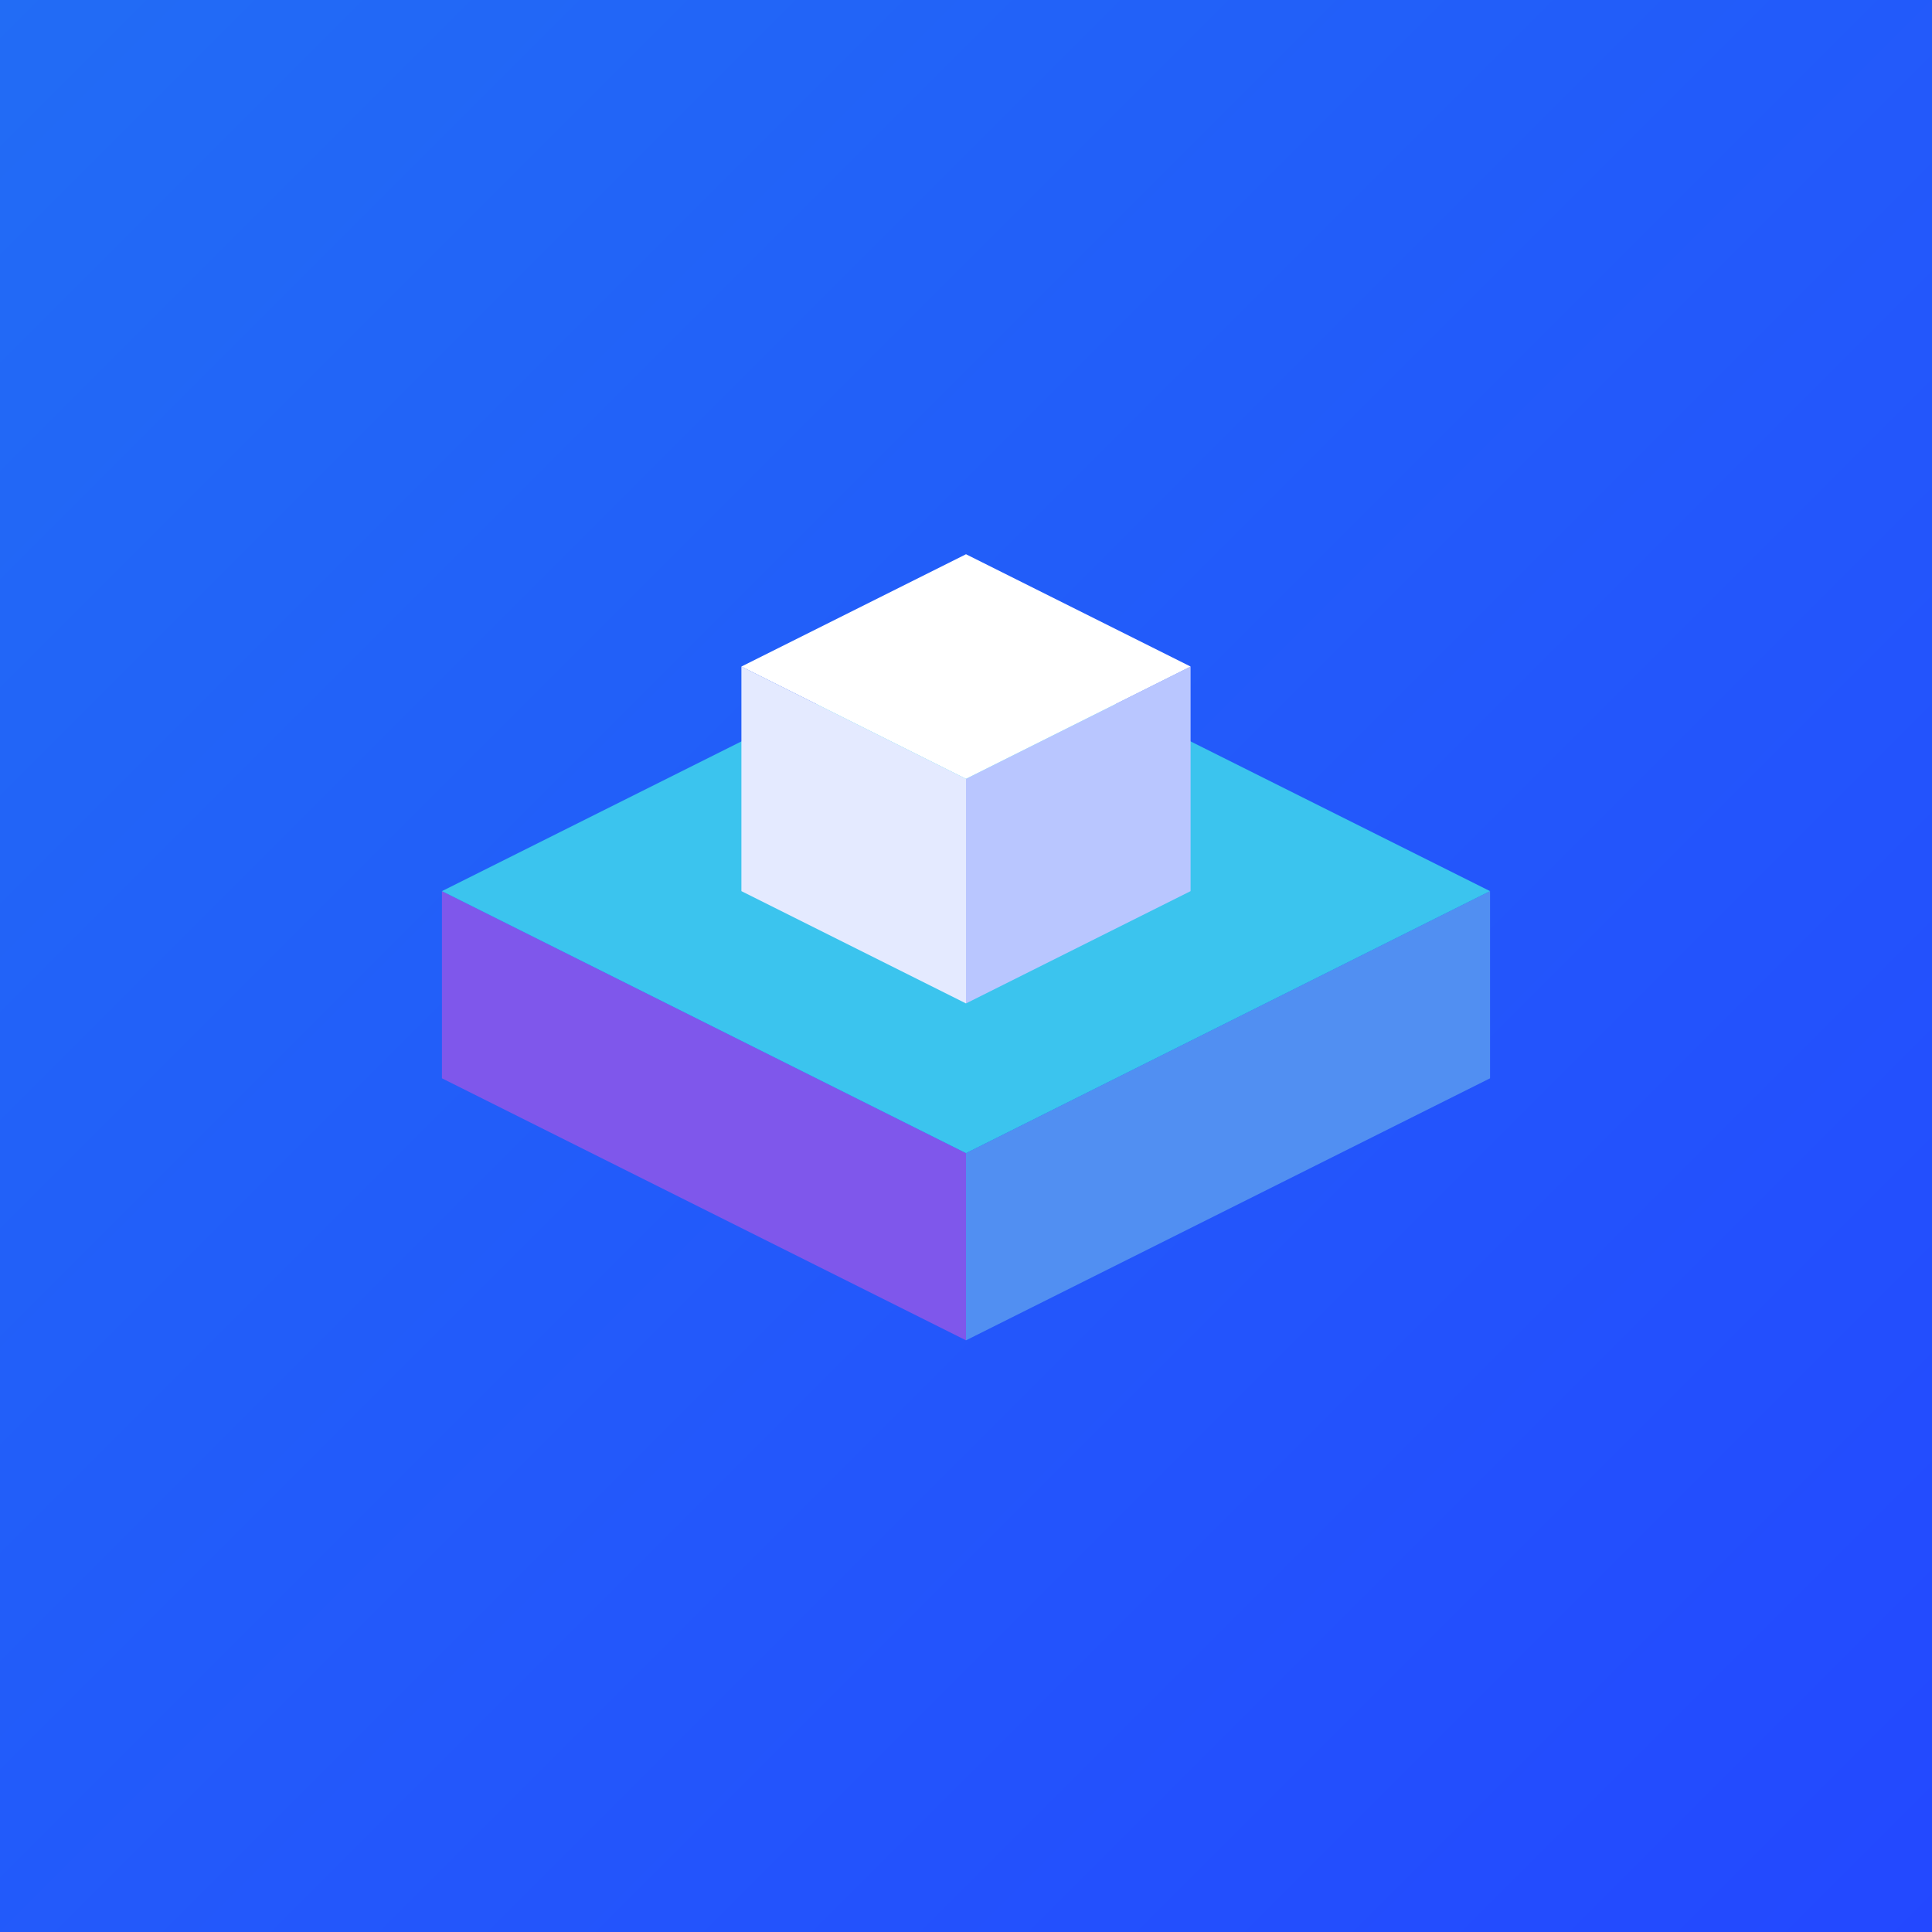
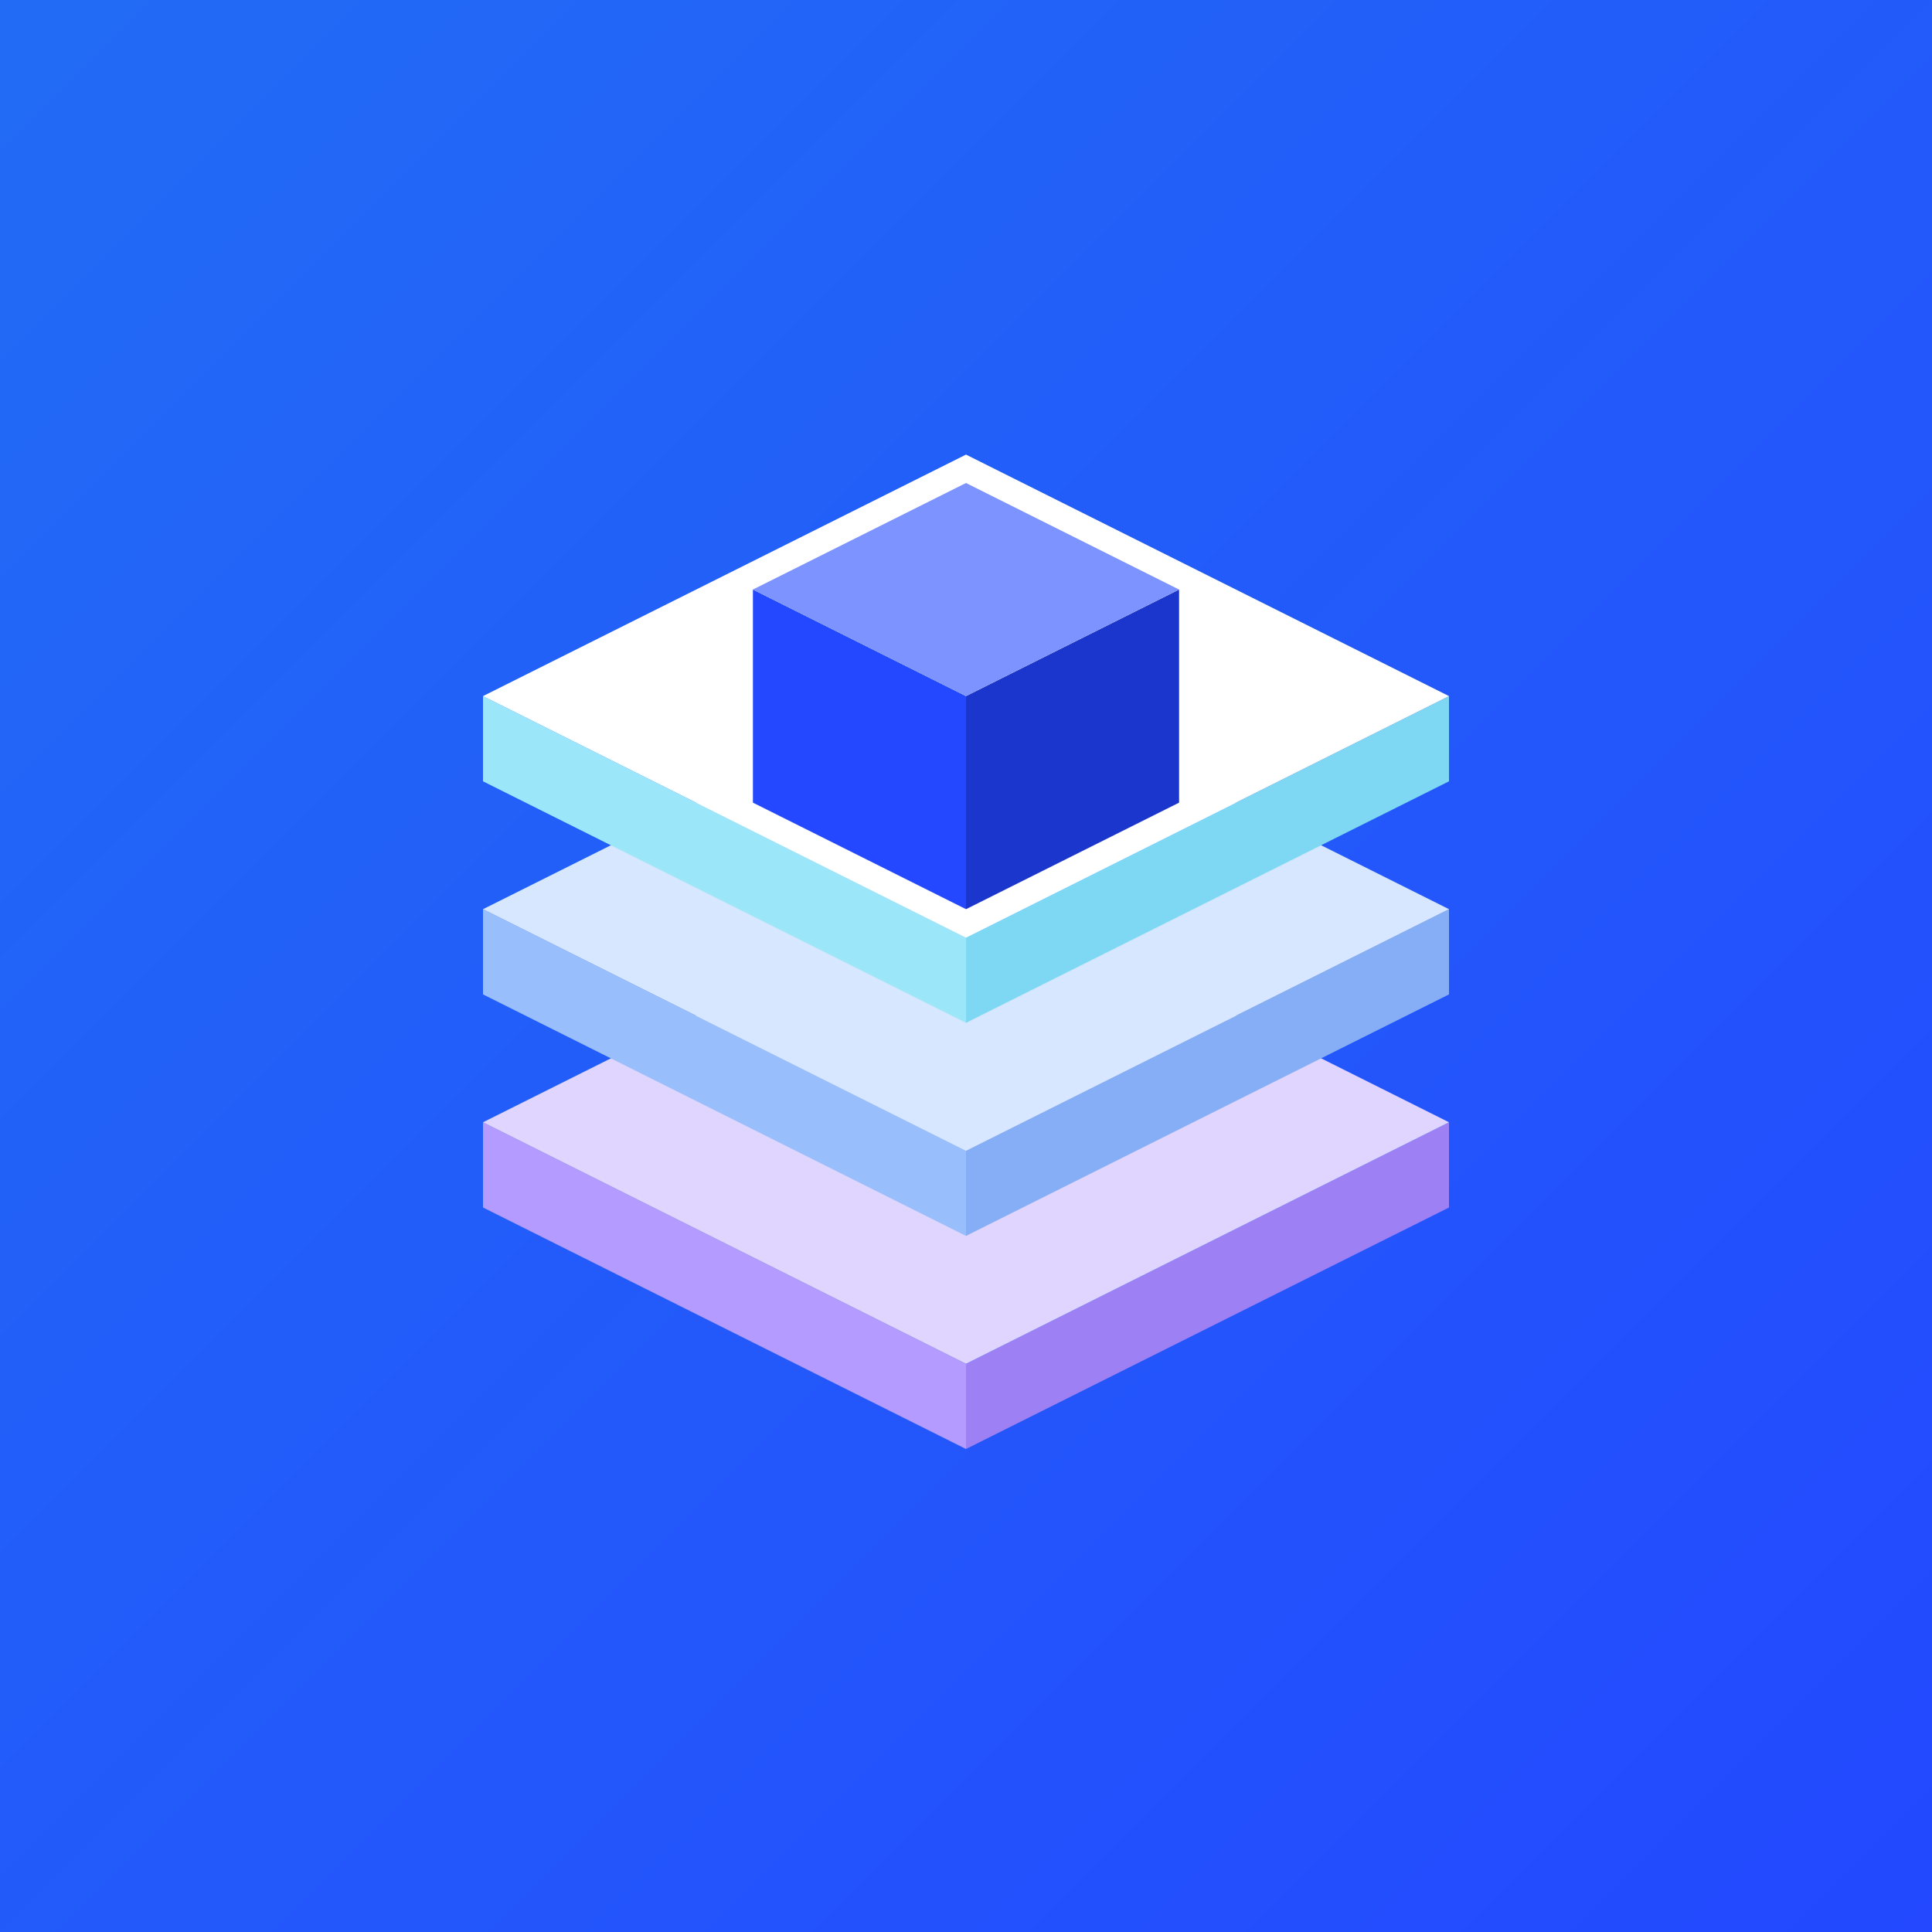
- <svg xmlns="http://www.w3.org/2000/svg" viewBox="0 0 32 32" width="32" height="32">
+ <svg xmlns="http://www.w3.org/2000/svg" viewBox="0 0 512 512" width="512" height="512">
  <defs>
-     <linearGradient id="ink" x1="0" y1="0" x2="1" y2="1">
+     <linearGradient id="g" x1="0" y1="0" x2="1" y2="1">
      <stop offset="0" stop-color="#226CF5" />
      <stop offset="1" stop-color="#2348FF" />
    </linearGradient>
  </defs>
-   <rect width="32" height="32" rx="0.000" fill="url(#ink)" />
-   <g transform="translate(6.080 6.080) scale(0.62)">
-     <path d="M2 14L16 21V26L2 19Z" fill="#7F57EB" />
-     <path d="M16 21L30 14V19L16 26Z" fill="#518FF2" />
-     <path d="M16 7L30 14L16 21L2 14Z" fill="#3BC4EE" />
-     <path d="M10 8L16 11V17L10 14Z" fill="#E4EAFF" />
-     <path d="M16 11L22 8V14L16 17Z" fill="#B9C6FF" />
-     <path d="M16 5L22 8L16 11L10 8Z" fill="#FFFFFF" />
+   <rect width="512" height="512" rx="0" fill="url(#g)" />
+   <g transform="translate(75.2941 75.2941) scale(7.52941)">
+     <path d="M7 29.5L24 38L24 41L7 32.5Z" fill="#B39BFF" />
+     <path d="M24 38L41 29.5L41 32.5L24 41Z" fill="#9C80F4" />
+     <path d="M24 21L41 29.5L24 38L7 29.5Z" fill="#E0D5FF" />
+     <path d="M7 22L24 30.5L24 33.5L7 25Z" fill="#98BEFB" />
+     <path d="M24 30.5L41 22L41 25L24 33.5Z" fill="#86AEF6" />
+     <path d="M24 13.5L41 22L24 30.5L7 22Z" fill="#D6E7FF" />
+     <path d="M7 14.5L24 23L24 26L7 17.5Z" fill="#9CE6FA" />
+     <path d="M24 23L41 14.5L41 17.5L24 26Z" fill="#7FD8F3" />
+     <path d="M24 6L41 14.5L24 23L7 14.5Z" fill="#FFFFFF" />
+     <path d="M16.5 10.75L24 14.5L24 22L16.5 18.25Z" fill="#2348FF" />
+     <path d="M24 14.5L31.5 10.75L31.5 18.25L24 22Z" fill="#1A36CC" />
+     <path d="M24 7L31.5 10.75L24 14.5L16.5 10.75Z" fill="#7D93FF" />
  </g>
</svg>
